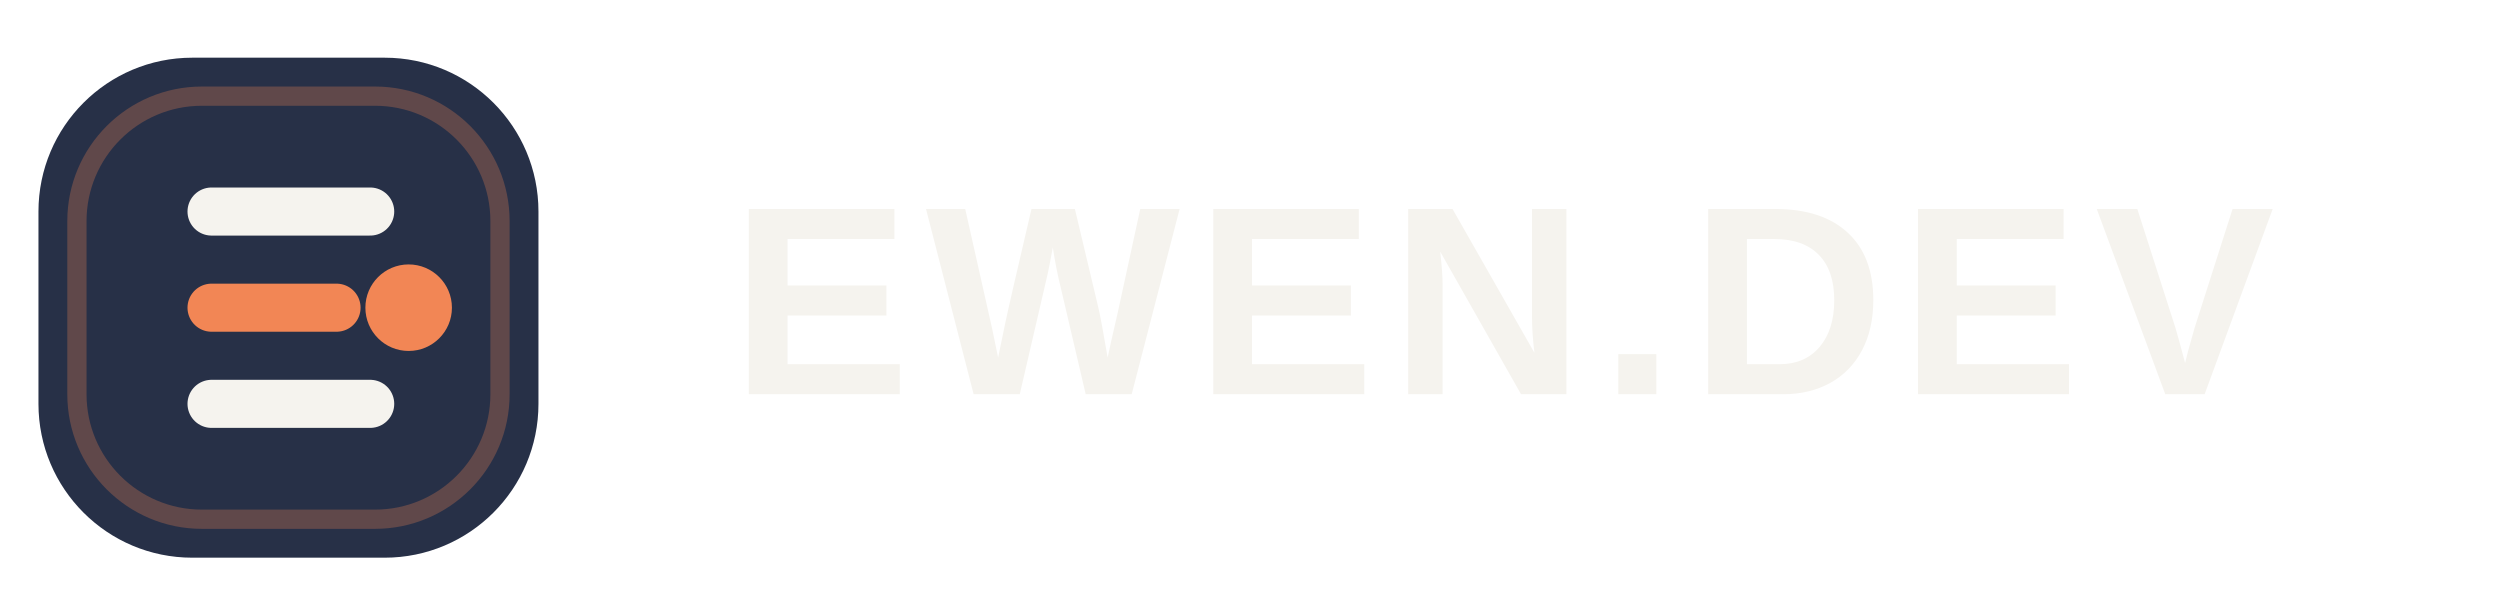
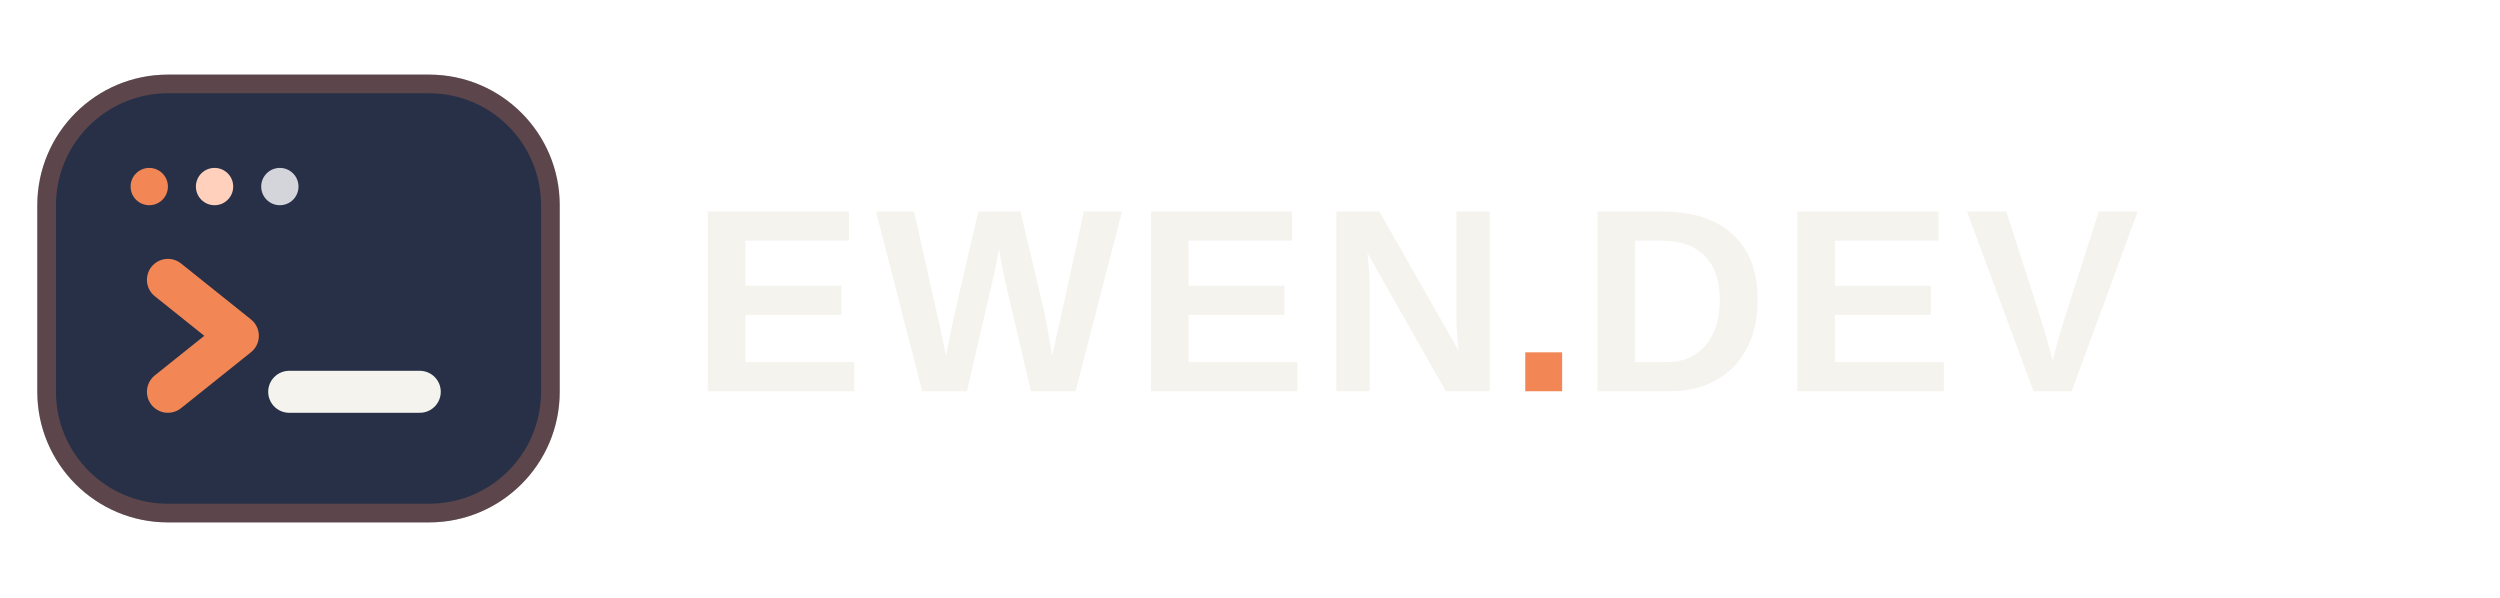
- <svg xmlns="http://www.w3.org/2000/svg" width="260" height="64" viewBox="0 0 260 64" fill="none" role="img" aria-labelledby="logoTitle">
-   <rect x="4" y="6" width="52" height="52" rx="16" fill="#273047" />
-   <rect x="8" y="10" width="44" height="44" rx="13" stroke="#F28655" stroke-opacity="0.28" stroke-width="2" />
-   <path d="M22 22H38.5" stroke="#F5F3EE" stroke-width="5" stroke-linecap="round" />
-   <path d="M22 32H35" stroke="#F28655" stroke-width="5" stroke-linecap="round" />
-   <path d="M22 42H38.5" stroke="#F5F3EE" stroke-width="5" stroke-linecap="round" />
-   <circle cx="42.5" cy="32" r="4.5" fill="#F28655" />
-   <text x="76" y="41" fill="#F5F3EE" font-family="Krub, Manrope, Arial, sans-serif" font-size="28" font-weight="700" letter-spacing="1.6">
-     EWEN.DEV
+ <svg xmlns="http://www.w3.org/2000/svg" width="268" height="64" viewBox="0 0 268 64" fill="none" role="img" aria-labelledby="logoTitle">
+   <rect x="4" y="8" width="56" height="48" rx="14" fill="#273047" />
+   <rect x="5" y="9" width="54" height="46" rx="13" stroke="#F28655" stroke-opacity="0.26" stroke-width="2" />
+   <circle cx="16" cy="20" r="2" fill="#F28655" />
+   <circle cx="23" cy="20" r="2" fill="#FFD1BD" />
+   <circle cx="30" cy="20" r="2" fill="#D4D5DB" />
+   <path d="M18 30L25.5 36L18 42" stroke="#F28655" stroke-width="4.5" stroke-linecap="round" stroke-linejoin="round" />
+   <path d="M31 42H45" stroke="#F5F3EE" stroke-width="4.5" stroke-linecap="round" />
+   <text x="74" y="34" fill="#F5F3EE" font-family="Krub, Manrope, Arial, sans-serif" font-size="28" font-weight="700" letter-spacing="1.2" dominant-baseline="middle">
+     EWEN<tspan fill="#F28655">.</tspan>DEV
  </text>
</svg>
